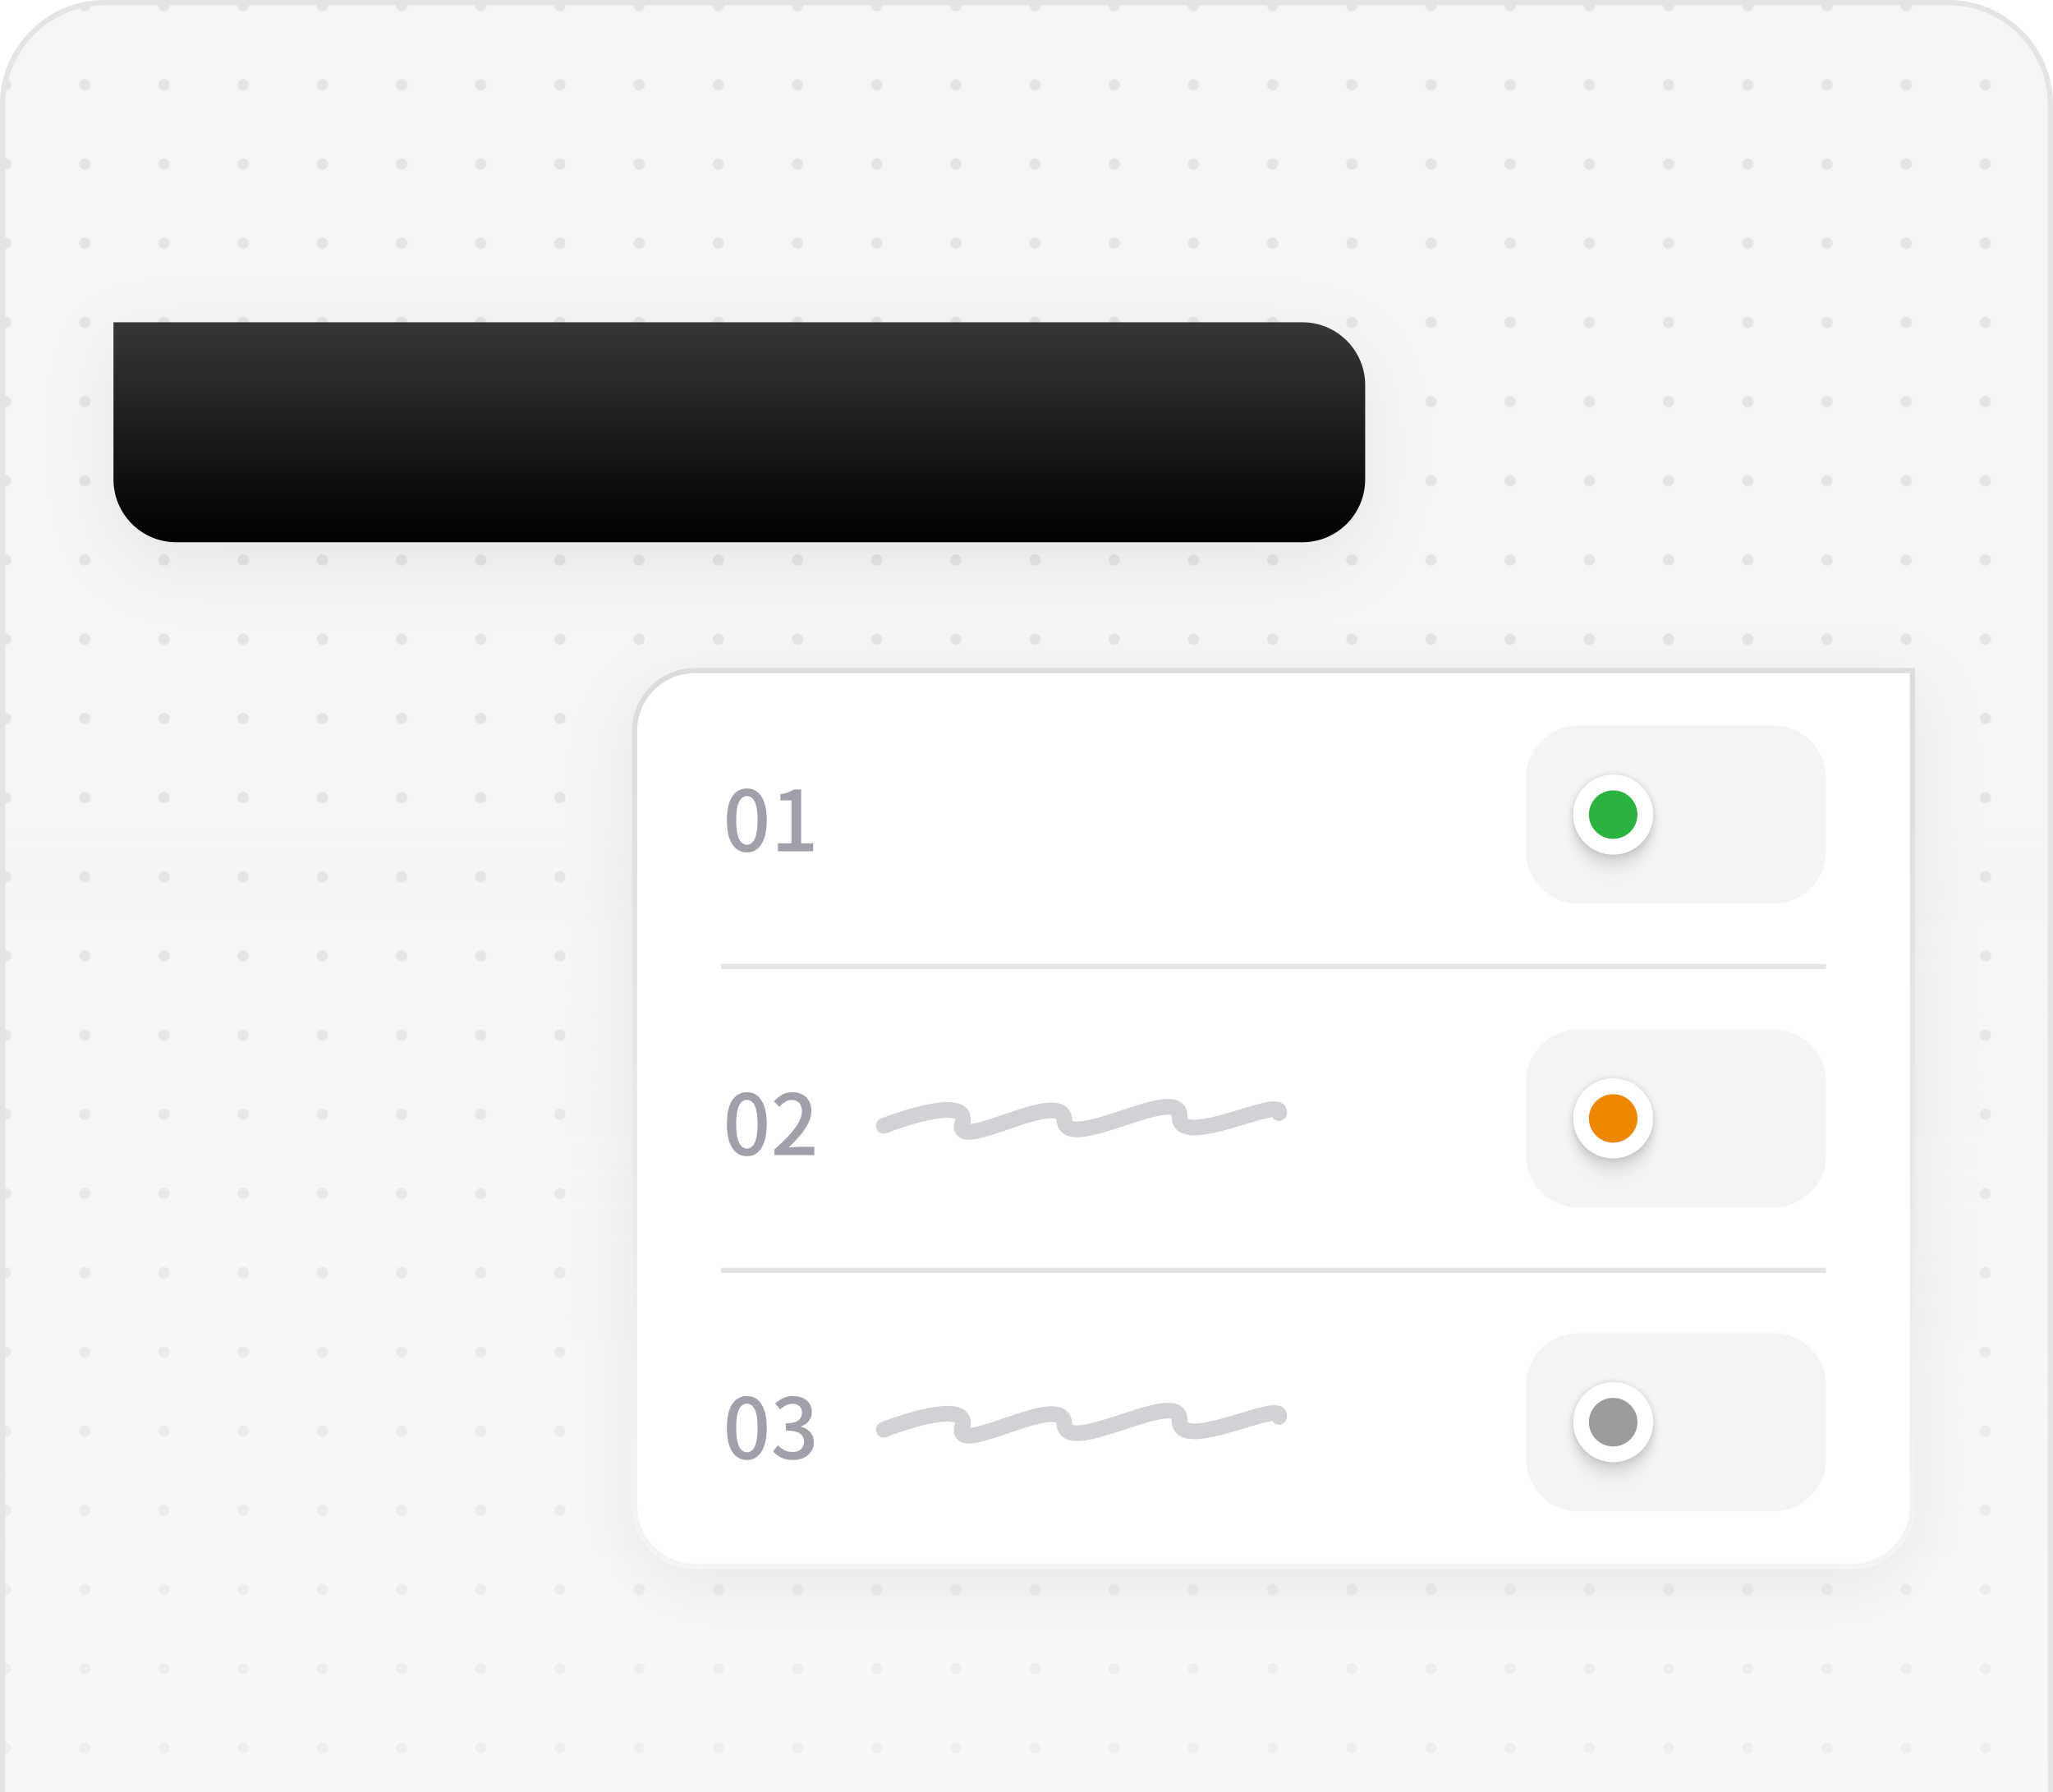
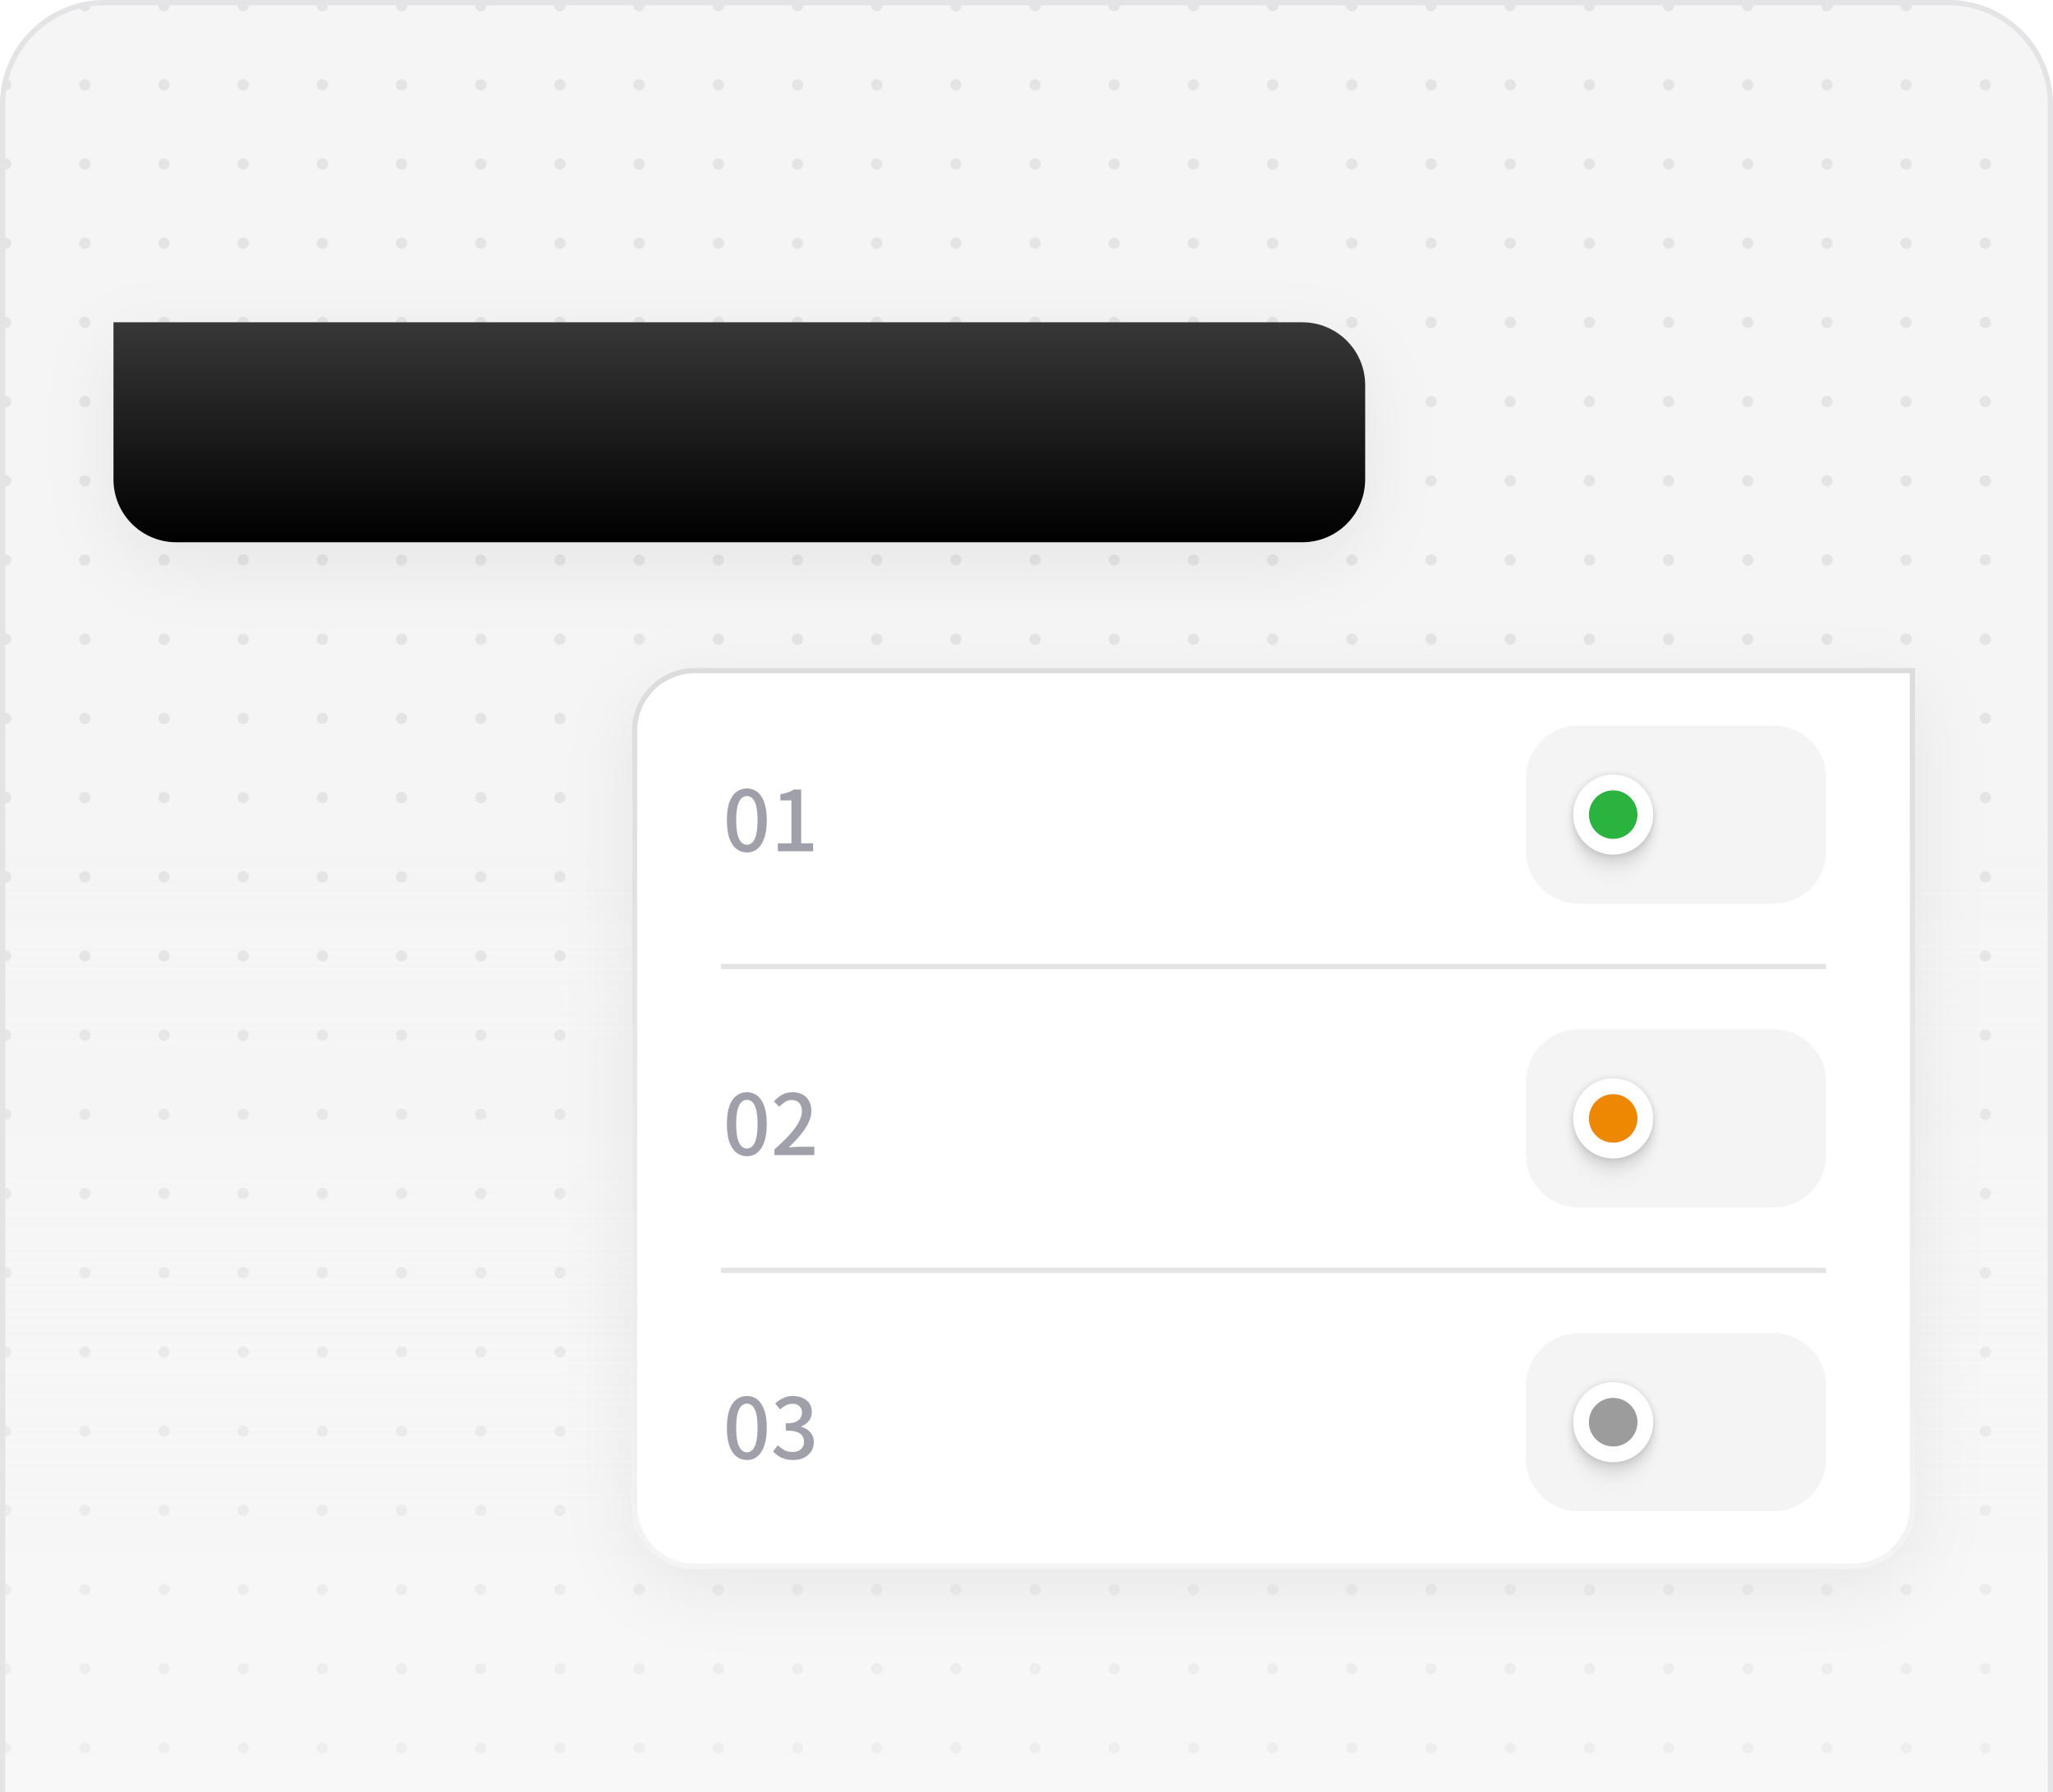
<svg xmlns="http://www.w3.org/2000/svg" width="392" height="342" fill="none" viewBox="524 278 392 342">
  <path fill="#fff" d="M0 0h1440v954H0z" />
  <g clip-path="url(#clip7_21_569)">
    <rect width="392" height="556" x="524" y="278" fill="#f5f5f5" rx="20" />
    <rect width="392" height="556" x="524" y="278" fill="url(#pattern2_21_569)" fill-opacity=".15" rx="20" />
    <path fill="url(#paint12_linear_21_569)" d="M524 434.531h392v399H524z" />
    <g filter="url(#filter9_d_21_569)">
      <path fill="url(#paint13_linear_21_569)" d="M545.666 339.531h227c6.627 0 12 5.373 12 12v18c0 6.628-5.373 12-12 12h-215c-6.627 0-12-5.372-12-12z" />
    </g>
    <g filter="url(#filter10_d_21_569)">
      <path fill="#fff" d="M644.666 417.531c0-6.627 5.373-12 12-12h233v160c0 6.628-5.373 12-12 12h-221c-6.627 0-12-5.372-12-12z" />
      <path stroke="url(#paint14_linear_21_569)" d="M656.666 406.031h232.5v159.5c0 6.352-5.149 11.5-11.5 11.5h-221c-6.351 0-11.5-5.148-11.5-11.5v-148c0-6.351 5.149-11.5 11.5-11.5Z" />
      <path fill="#a0a0ab" d="M666.617 440.755q-1.152 0-2.016-.688t-1.344-2.048q-.464-1.375-.464-3.424t.464-3.392q.48-1.344 1.344-2 .864-.672 2.016-.672t2 .672 1.312 2.016q.48 1.329.48 3.376 0 2.049-.48 3.424-.464 1.36-1.312 2.048t-2 .688m0-1.472q.592 0 1.056-.464.463-.464.72-1.488.256-1.04.256-2.736t-.256-2.704-.72-1.456q-.463-.447-1.056-.448-.592 0-1.056.448t-.736 1.456q-.256 1.008-.256 2.704t.256 2.736q.272 1.024.736 1.488.463.465 1.056.464m5.909 1.248v-1.52h2.592v-8.192h-2.112v-1.168a8 8 0 0 0 1.44-.368q.624-.223 1.136-.544h1.392v10.272h2.288v1.52z" />
      <rect width="57.29" height="34" x="815.376" y="416.531" fill="#f4f4f5" rx="10" />
      <g filter="url(#filter11_dddd_21_569)">
        <circle cx="832.021" cy="433.531" r="4.645" fill="#2bb33f" />
        <circle cx="832.021" cy="433.531" r="6.145" stroke="#fff" stroke-width="3" />
      </g>
      <path stroke="#e4e4e7" d="M872.666 462.531h-211" />
      <path fill="#a0a0ab" d="M666.617 498.755q-1.152 0-2.016-.688t-1.344-2.048q-.464-1.375-.464-3.424t.464-3.392q.48-1.344 1.344-2 .864-.672 2.016-.672t2 .672 1.312 2.016q.48 1.329.48 3.376 0 2.049-.48 3.424-.464 1.36-1.312 2.048t-2 .688m0-1.472q.592 0 1.056-.464.463-.464.72-1.488.256-1.04.256-2.736t-.256-2.704-.72-1.456q-.463-.447-1.056-.448-.592 0-1.056.448t-.736 1.456q-.256 1.008-.256 2.704t.256 2.736q.272 1.024.736 1.488.463.465 1.056.464m5.253 1.248v-1.072q1.744-1.551 2.912-2.832 1.168-1.296 1.744-2.4.592-1.104.592-2.064 0-.64-.224-1.12a1.52 1.52 0 0 0-.656-.752q-.432-.272-1.104-.272-.688 0-1.264.384a5 5 0 0 0-1.056.912l-1.04-1.024q.751-.831 1.584-1.296.848-.464 2.016-.464 1.072 0 1.872.448.8.432 1.232 1.232.448.785.448 1.856 0 1.137-.56 2.304-.56 1.152-1.536 2.336a30 30 0 0 1-2.224 2.368q.464-.048.976-.08.528-.048.944-.048h2.96v1.584z" />
-       <path stroke="#d1d1d6" stroke-linecap="round" stroke-width="3" d="M692.752 492.958c5.599-2.183 16.435-5.337 14.992-.487-1.804 6.062 19.279-7.131 19.49-.634s22.277-7.228 21.988-.715c-.288 6.513 19.876-4.149 18.99-.618" />
      <rect width="57.29" height="34" x="815.376" y="474.531" fill="#f4f4f5" rx="10" />
      <g filter="url(#filter12_dddd_21_569)">
        <circle cx="832.021" cy="491.531" r="4.645" fill="#ee8802" />
        <circle cx="832.021" cy="491.531" r="6.145" stroke="#fff" stroke-width="3" />
      </g>
      <path stroke="#e4e4e7" d="M872.666 520.531h-211" />
      <path fill="#a0a0ab" d="M666.617 556.755q-1.152 0-2.016-.688t-1.344-2.048q-.464-1.375-.464-3.424t.464-3.392q.48-1.343 1.344-2 .864-.672 2.016-.672t2 .672 1.312 2.016q.48 1.329.48 3.376 0 2.049-.48 3.424-.464 1.36-1.312 2.048t-2 .688m0-1.472q.592 0 1.056-.464.463-.463.72-1.488.256-1.04.256-2.736t-.256-2.704-.72-1.456q-.463-.447-1.056-.448-.592 0-1.056.448t-.736 1.456q-.256 1.008-.256 2.704t.256 2.736q.272 1.024.736 1.488.463.465 1.056.464m8.837 1.472q-.928 0-1.648-.224a4.8 4.8 0 0 1-1.248-.592 6 6 0 0 1-.944-.816l.896-1.184q.528.513 1.2.896.672.384 1.584.384.672 0 1.168-.224.496-.24.768-.672.288-.432.288-1.056 0-.64-.32-1.12-.304-.495-1.072-.752-.752-.272-2.08-.272v-1.376q1.168 0 1.824-.256.672-.271.96-.736a1.9 1.9 0 0 0 .304-1.056q0-.768-.48-1.216-.48-.464-1.328-.464-.672 0-1.264.304a4.4 4.4 0 0 0-1.088.784l-.96-1.152a6 6 0 0 1 1.536-1.024 4.2 4.2 0 0 1 1.84-.4q1.056 0 1.872.368.816.352 1.28 1.024t.464 1.648q0 1.008-.56 1.712-.544.705-1.472 1.056v.064q.672.177 1.216.576.56.384.88.992.32.609.32 1.392 0 1.056-.544 1.824a3.5 3.5 0 0 1-1.424 1.168q-.896.4-1.968.4" />
-       <path stroke="#d1d1d6" stroke-linecap="round" stroke-width="3" d="M692.752 550.958c5.599-2.183 16.435-5.337 14.992-.487-1.804 6.062 19.279-7.131 19.49-.634s22.277-7.228 21.988-.715c-.288 6.513 19.876-4.149 18.99-.618" />
      <rect width="57.29" height="34" x="815.376" y="532.531" fill="#f4f4f5" rx="10" />
      <g filter="url(#filter13_dddd_21_569)">
        <circle cx="832.021" cy="549.531" r="4.645" fill="#9c9c9c" />
        <circle cx="832.021" cy="549.531" r="6.145" stroke="#fff" stroke-width="3" />
      </g>
    </g>
  </g>
  <rect width="391" height="555" x="524.5" y="278.5" stroke="#e4e4e7" rx="19.5" />
  <defs>
    <filter id="filter9_d_21_569" width="267" height="70" x="531.666" y="329.531" color-interpolation-filters="sRGB" filterUnits="userSpaceOnUse">
      <feFlood flood-opacity="0" result="BackgroundImageFix" />
      <feColorMatrix in="SourceAlpha" result="hardAlpha" values="0 0 0 0 0 0 0 0 0 0 0 0 0 0 0 0 0 0 127 0" />
      <feOffset dy="4" />
      <feGaussianBlur stdDeviation="7" />
      <feColorMatrix values="0 0 0 0 0 0 0 0 0 0 0 0 0 0 0 0 0 0 0.06 0" />
      <feBlend in2="BackgroundImageFix" result="effect1_dropShadow_21_569" />
      <feBlend in="SourceGraphic" in2="effect1_dropShadow_21_569" result="shape" />
    </filter>
    <filter id="filter10_d_21_569" width="273" height="200" x="630.666" y="395.531" color-interpolation-filters="sRGB" filterUnits="userSpaceOnUse">
      <feFlood flood-opacity="0" result="BackgroundImageFix" />
      <feColorMatrix in="SourceAlpha" result="hardAlpha" values="0 0 0 0 0 0 0 0 0 0 0 0 0 0 0 0 0 0 127 0" />
      <feOffset dy="4" />
      <feGaussianBlur stdDeviation="7" />
      <feColorMatrix values="0 0 0 0 0 0 0 0 0 0 0 0 0 0 0 0 0 0 0.06 0" />
      <feBlend in2="BackgroundImageFix" result="effect1_dropShadow_21_569" />
      <feBlend in="SourceGraphic" in2="effect1_dropShadow_21_569" result="shape" />
    </filter>
    <filter id="filter11_dddd_21_569" width="19.006" height="23.651" x="822.518" y="424.957" color-interpolation-filters="sRGB" filterUnits="userSpaceOnUse">
      <feFlood flood-opacity="0" result="BackgroundImageFix" />
      <feColorMatrix in="SourceAlpha" result="hardAlpha" values="0 0 0 0 0 0 0 0 0 0 0 0 0 0 0 0 0 0 127 0" />
      <feOffset />
      <feGaussianBlur stdDeviation=".465" />
      <feColorMatrix values="0 0 0 0 0 0 0 0 0 0 0 0 0 0 0 0 0 0 0.1 0" />
      <feBlend in2="BackgroundImageFix" result="effect1_dropShadow_21_569" />
      <feColorMatrix in="SourceAlpha" result="hardAlpha" values="0 0 0 0 0 0 0 0 0 0 0 0 0 0 0 0 0 0 127 0" />
      <feOffset dy=".929" />
      <feGaussianBlur stdDeviation=".929" />
      <feColorMatrix values="0 0 0 0 0 0 0 0 0 0 0 0 0 0 0 0 0 0 0.09 0" />
      <feBlend in2="effect1_dropShadow_21_569" result="effect2_dropShadow_21_569" />
      <feColorMatrix in="SourceAlpha" result="hardAlpha" values="0 0 0 0 0 0 0 0 0 0 0 0 0 0 0 0 0 0 127 0" />
      <feOffset dy="2.787" />
      <feGaussianBlur stdDeviation=".929" />
      <feColorMatrix values="0 0 0 0 0 0 0 0 0 0 0 0 0 0 0 0 0 0 0.05 0" />
      <feBlend in2="effect2_dropShadow_21_569" result="effect3_dropShadow_21_569" />
      <feColorMatrix in="SourceAlpha" result="hardAlpha" values="0 0 0 0 0 0 0 0 0 0 0 0 0 0 0 0 0 0 127 0" />
      <feOffset dy="5.574" />
      <feGaussianBlur stdDeviation=".929" />
      <feColorMatrix values="0 0 0 0 0 0 0 0 0 0 0 0 0 0 0 0 0 0 0.01 0" />
      <feBlend in2="effect3_dropShadow_21_569" result="effect4_dropShadow_21_569" />
      <feBlend in="SourceGraphic" in2="effect4_dropShadow_21_569" result="shape" />
    </filter>
    <filter id="filter12_dddd_21_569" width="19.006" height="23.651" x="822.518" y="482.957" color-interpolation-filters="sRGB" filterUnits="userSpaceOnUse">
      <feFlood flood-opacity="0" result="BackgroundImageFix" />
      <feColorMatrix in="SourceAlpha" result="hardAlpha" values="0 0 0 0 0 0 0 0 0 0 0 0 0 0 0 0 0 0 127 0" />
      <feOffset />
      <feGaussianBlur stdDeviation=".465" />
      <feColorMatrix values="0 0 0 0 0 0 0 0 0 0 0 0 0 0 0 0 0 0 0.1 0" />
      <feBlend in2="BackgroundImageFix" result="effect1_dropShadow_21_569" />
      <feColorMatrix in="SourceAlpha" result="hardAlpha" values="0 0 0 0 0 0 0 0 0 0 0 0 0 0 0 0 0 0 127 0" />
      <feOffset dy=".929" />
      <feGaussianBlur stdDeviation=".929" />
      <feColorMatrix values="0 0 0 0 0 0 0 0 0 0 0 0 0 0 0 0 0 0 0.09 0" />
      <feBlend in2="effect1_dropShadow_21_569" result="effect2_dropShadow_21_569" />
      <feColorMatrix in="SourceAlpha" result="hardAlpha" values="0 0 0 0 0 0 0 0 0 0 0 0 0 0 0 0 0 0 127 0" />
      <feOffset dy="2.787" />
      <feGaussianBlur stdDeviation=".929" />
      <feColorMatrix values="0 0 0 0 0 0 0 0 0 0 0 0 0 0 0 0 0 0 0.05 0" />
      <feBlend in2="effect2_dropShadow_21_569" result="effect3_dropShadow_21_569" />
      <feColorMatrix in="SourceAlpha" result="hardAlpha" values="0 0 0 0 0 0 0 0 0 0 0 0 0 0 0 0 0 0 127 0" />
      <feOffset dy="5.574" />
      <feGaussianBlur stdDeviation=".929" />
      <feColorMatrix values="0 0 0 0 0 0 0 0 0 0 0 0 0 0 0 0 0 0 0.01 0" />
      <feBlend in2="effect3_dropShadow_21_569" result="effect4_dropShadow_21_569" />
      <feBlend in="SourceGraphic" in2="effect4_dropShadow_21_569" result="shape" />
    </filter>
    <filter id="filter13_dddd_21_569" width="19.006" height="23.651" x="822.518" y="540.957" color-interpolation-filters="sRGB" filterUnits="userSpaceOnUse">
      <feFlood flood-opacity="0" result="BackgroundImageFix" />
      <feColorMatrix in="SourceAlpha" result="hardAlpha" values="0 0 0 0 0 0 0 0 0 0 0 0 0 0 0 0 0 0 127 0" />
      <feOffset />
      <feGaussianBlur stdDeviation=".465" />
      <feColorMatrix values="0 0 0 0 0 0 0 0 0 0 0 0 0 0 0 0 0 0 0.1 0" />
      <feBlend in2="BackgroundImageFix" result="effect1_dropShadow_21_569" />
      <feColorMatrix in="SourceAlpha" result="hardAlpha" values="0 0 0 0 0 0 0 0 0 0 0 0 0 0 0 0 0 0 127 0" />
      <feOffset dy=".929" />
      <feGaussianBlur stdDeviation=".929" />
      <feColorMatrix values="0 0 0 0 0 0 0 0 0 0 0 0 0 0 0 0 0 0 0.09 0" />
      <feBlend in2="effect1_dropShadow_21_569" result="effect2_dropShadow_21_569" />
      <feColorMatrix in="SourceAlpha" result="hardAlpha" values="0 0 0 0 0 0 0 0 0 0 0 0 0 0 0 0 0 0 127 0" />
      <feOffset dy="2.787" />
      <feGaussianBlur stdDeviation=".929" />
      <feColorMatrix values="0 0 0 0 0 0 0 0 0 0 0 0 0 0 0 0 0 0 0.05 0" />
      <feBlend in2="effect2_dropShadow_21_569" result="effect3_dropShadow_21_569" />
      <feColorMatrix in="SourceAlpha" result="hardAlpha" values="0 0 0 0 0 0 0 0 0 0 0 0 0 0 0 0 0 0 127 0" />
      <feOffset dy="5.574" />
      <feGaussianBlur stdDeviation=".929" />
      <feColorMatrix values="0 0 0 0 0 0 0 0 0 0 0 0 0 0 0 0 0 0 0.01 0" />
      <feBlend in2="effect3_dropShadow_21_569" result="effect4_dropShadow_21_569" />
      <feBlend in="SourceGraphic" in2="effect4_dropShadow_21_569" result="shape" />
    </filter>
    <linearGradient id="paint12_linear_21_569" x1="720" x2="720" y1="434.531" y2="833.531" gradientUnits="userSpaceOnUse">
      <stop stop-color="#f7f7f7" stop-opacity="0" />
      <stop offset="1" stop-color="#fff" />
    </linearGradient>
    <linearGradient id="paint13_linear_21_569" x1="665.166" x2="665.166" y1="339.531" y2="381.531" gradientUnits="userSpaceOnUse">
      <stop stop-color="#373737" />
      <stop offset="1" />
    </linearGradient>
    <linearGradient id="paint14_linear_21_569" x1="767.166" x2="767.166" y1="405.531" y2="577.531" gradientUnits="userSpaceOnUse">
      <stop stop-color="#dcdcdc" />
      <stop offset="1" stop-color="#f4f4f4" />
    </linearGradient>
    <clipPath id="clip7_21_569">
      <rect width="392" height="556" x="524" y="278" fill="#fff" rx="20" />
    </clipPath>
    <pattern id="pattern2_21_569" width="1" height="1" patternTransform="translate(524 278)scale(15.12)" patternUnits="userSpaceOnUse" preserveAspectRatio="none" viewBox="0 0 252 252">
      <circle id="pattern2_21_569_inner" cx="18" cy="18" r="18" fill="#878787" />
    </pattern>
  </defs>
</svg>
